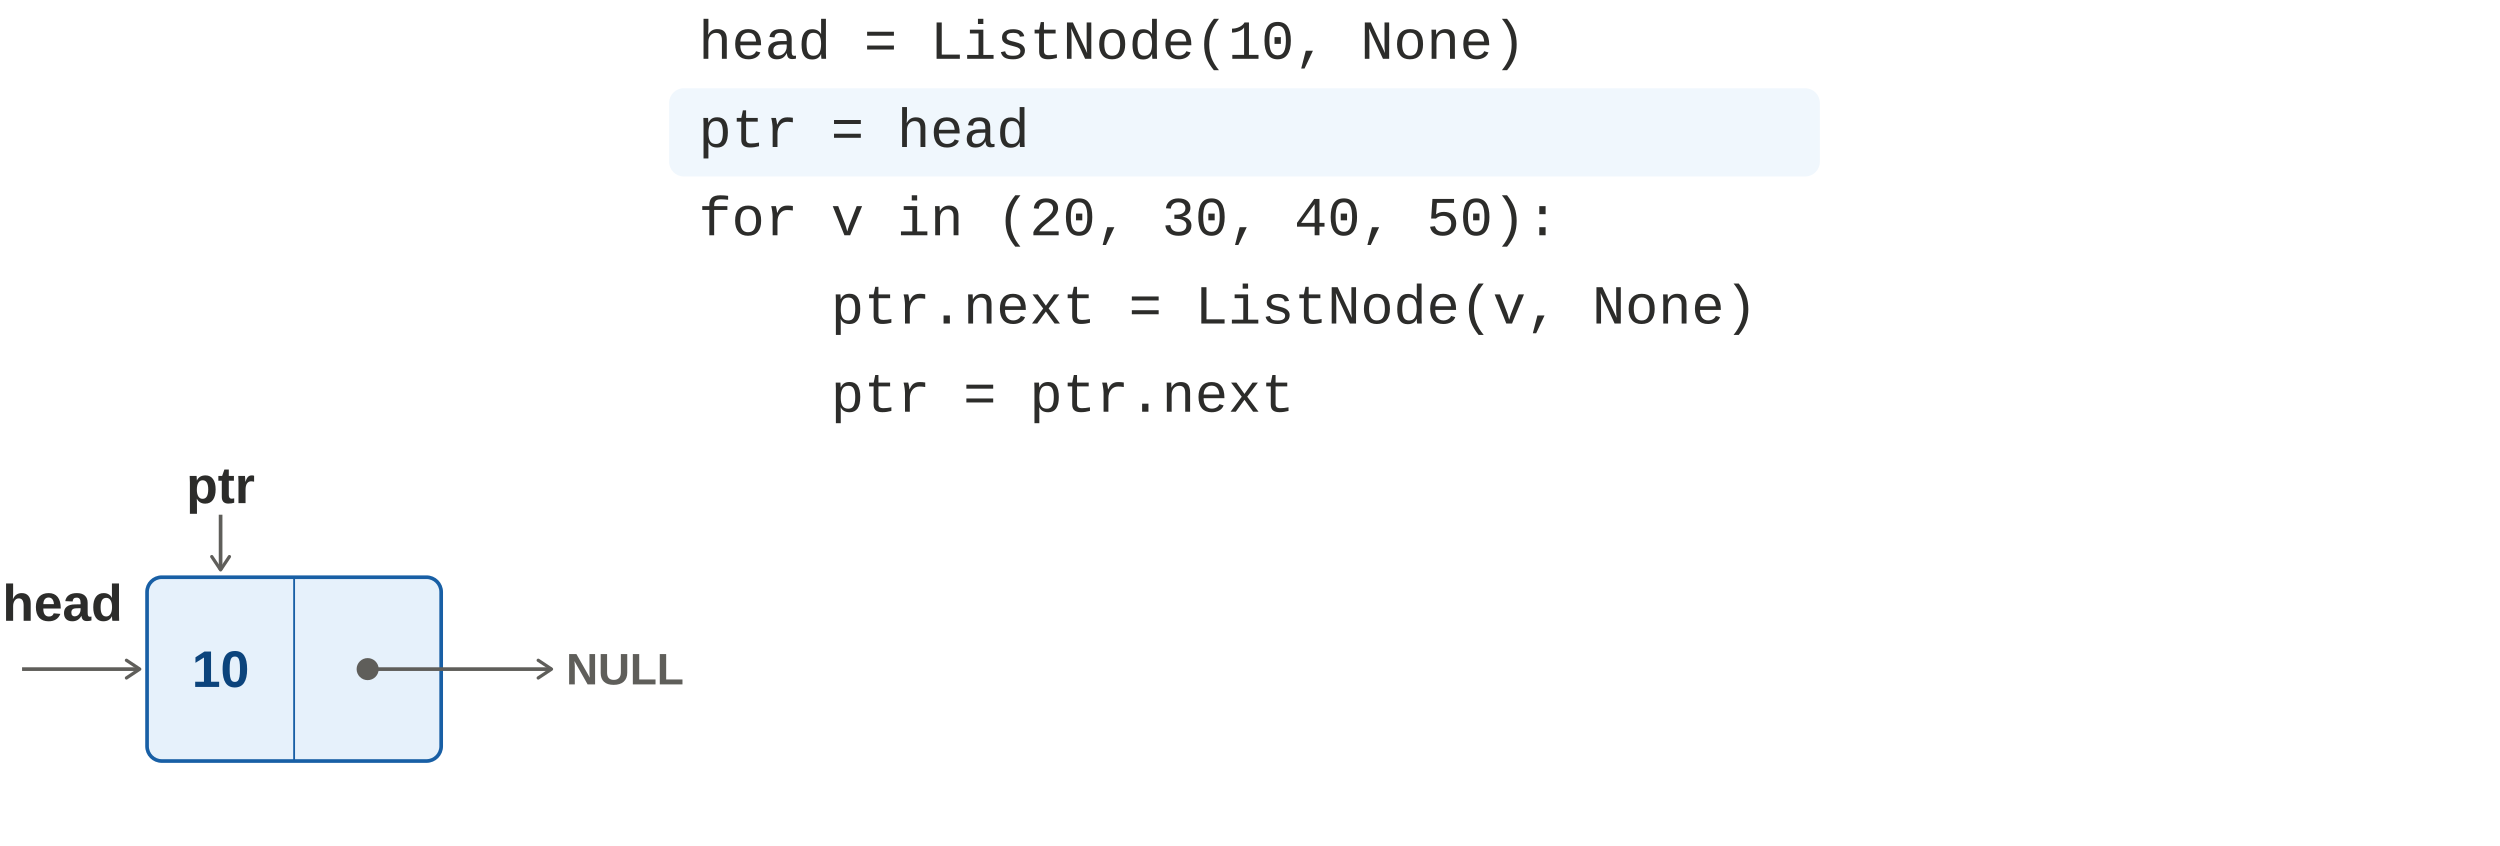
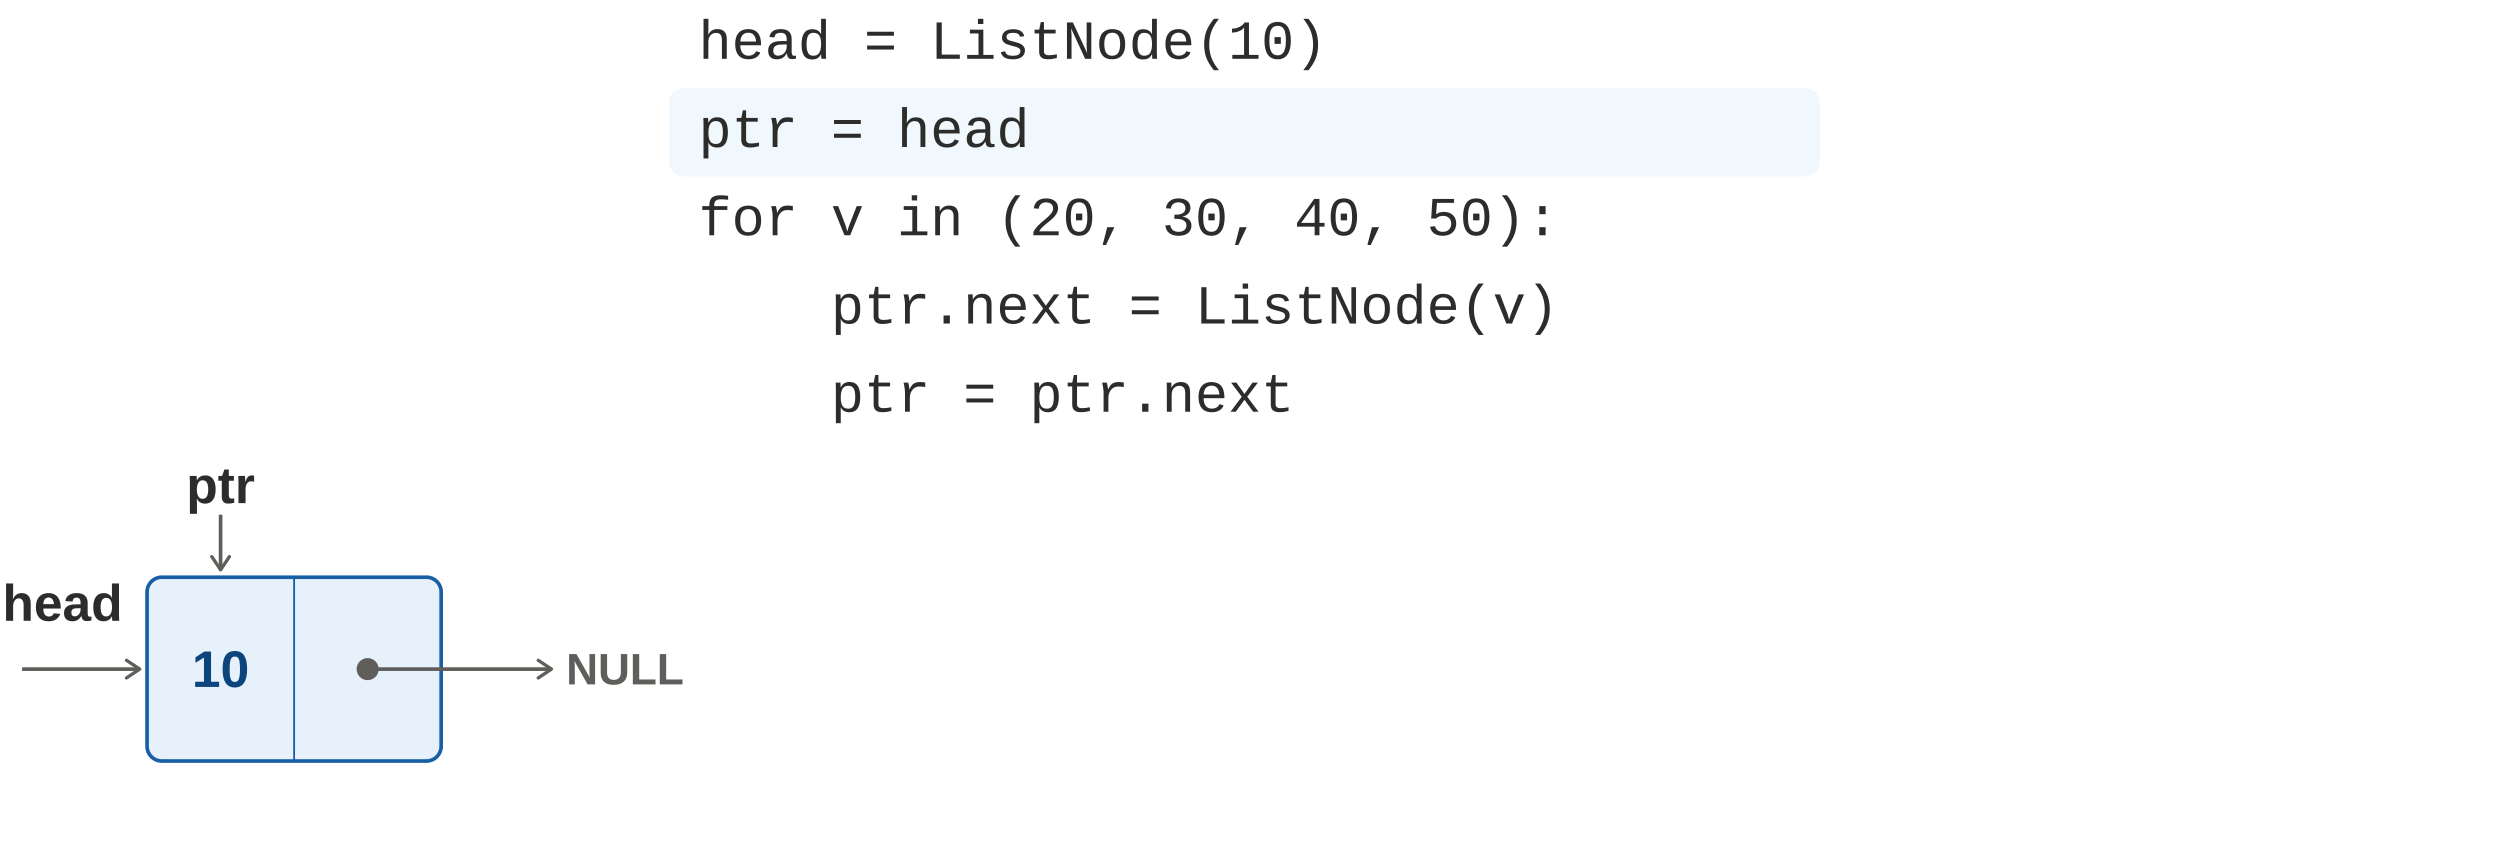
<svg xmlns="http://www.w3.org/2000/svg" width="680" height="230" viewBox="0 0 680 230">
  <defs>
    <marker id="arrow" viewBox="0 0 10 10" refX="8" refY="5" markerWidth="6" markerHeight="6" orient="auto-start-reverse">
      <path d="M2 1L8 5L2 9" fill="none" stroke="#5F5E5A" stroke-width="1.5" stroke-linecap="round" stroke-linejoin="round" />
    </marker>
  </defs>
  <rect x="182" y="24" width="313" height="24" rx="4" fill="#F0F7FD" />
-   <text x="190" y="12" font-family="Consolas, Menlo, 'Courier New', monospace" font-size="15" dominant-baseline="central" fill="#2C2C2A">head = ListNode(10, None)</text>
+   <text x="190" y="12" font-family="Consolas, Menlo, 'Courier New', monospace" font-size="15" dominant-baseline="central" fill="#2C2C2A">head = ListNode(10)</text>
  <text x="190" y="36" font-family="Consolas, Menlo, 'Courier New', monospace" font-size="15" dominant-baseline="central" fill="#2C2C2A">ptr = head</text>
  <text x="190" y="60" font-family="Consolas, Menlo, 'Courier New', monospace" font-size="15" dominant-baseline="central" fill="#2C2C2A">for v in (20, 30, 40, 50):</text>
-   <text x="226" y="84" font-family="Consolas, Menlo, 'Courier New', monospace" font-size="15" dominant-baseline="central" fill="#2C2C2A">ptr.next = ListNode(v, None)</text>
+   <text x="226" y="84" font-family="Consolas, Menlo, 'Courier New', monospace" font-size="15" dominant-baseline="central" fill="#2C2C2A">ptr.next = ListNode(v)</text>
  <text x="226" y="108" font-family="Consolas, Menlo, 'Courier New', monospace" font-size="15" dominant-baseline="central" fill="#2C2C2A">ptr = ptr.next</text>
  <text x="17" y="164" text-anchor="middle" dominant-baseline="central" font-family="Arial, Helvetica, sans-serif" font-size="14" font-weight="600" fill="#2C2C2A">head</text>
  <line x1="6" y1="182" x2="38" y2="182" stroke="#5F5E5A" stroke-width="1" marker-end="url(#arrow)" />
  <text x="60" y="132" text-anchor="middle" dominant-baseline="central" font-family="Arial, Helvetica, sans-serif" font-size="14" font-weight="600" fill="#2C2C2A">ptr</text>
  <line x1="60" y1="140" x2="60" y2="155" stroke="#5F5E5A" stroke-width="1" marker-end="url(#arrow)" />
  <rect x="40" y="157" width="80" height="50" rx="4" fill="#E6F1FB" stroke="#185FA5" stroke-width="1" />
  <line x1="80" y1="157" x2="80" y2="207" stroke="#185FA5" stroke-width="0.5" />
  <text x="60" y="182" text-anchor="middle" dominant-baseline="central" font-family="Arial, Helvetica, sans-serif" font-size="14" font-weight="600" fill="#0C447C">10</text>
  <text x="170" y="182" text-anchor="middle" dominant-baseline="central" font-family="Arial, Helvetica, sans-serif" font-size="12" font-weight="600" fill="#5F5E5A">NULL</text>
  <circle cx="100" cy="182" r="3" fill="#5F5E5A" />
  <line x1="100" y1="182" x2="150" y2="182" stroke="#5F5E5A" stroke-width="1" marker-end="url(#arrow)" />
</svg>
